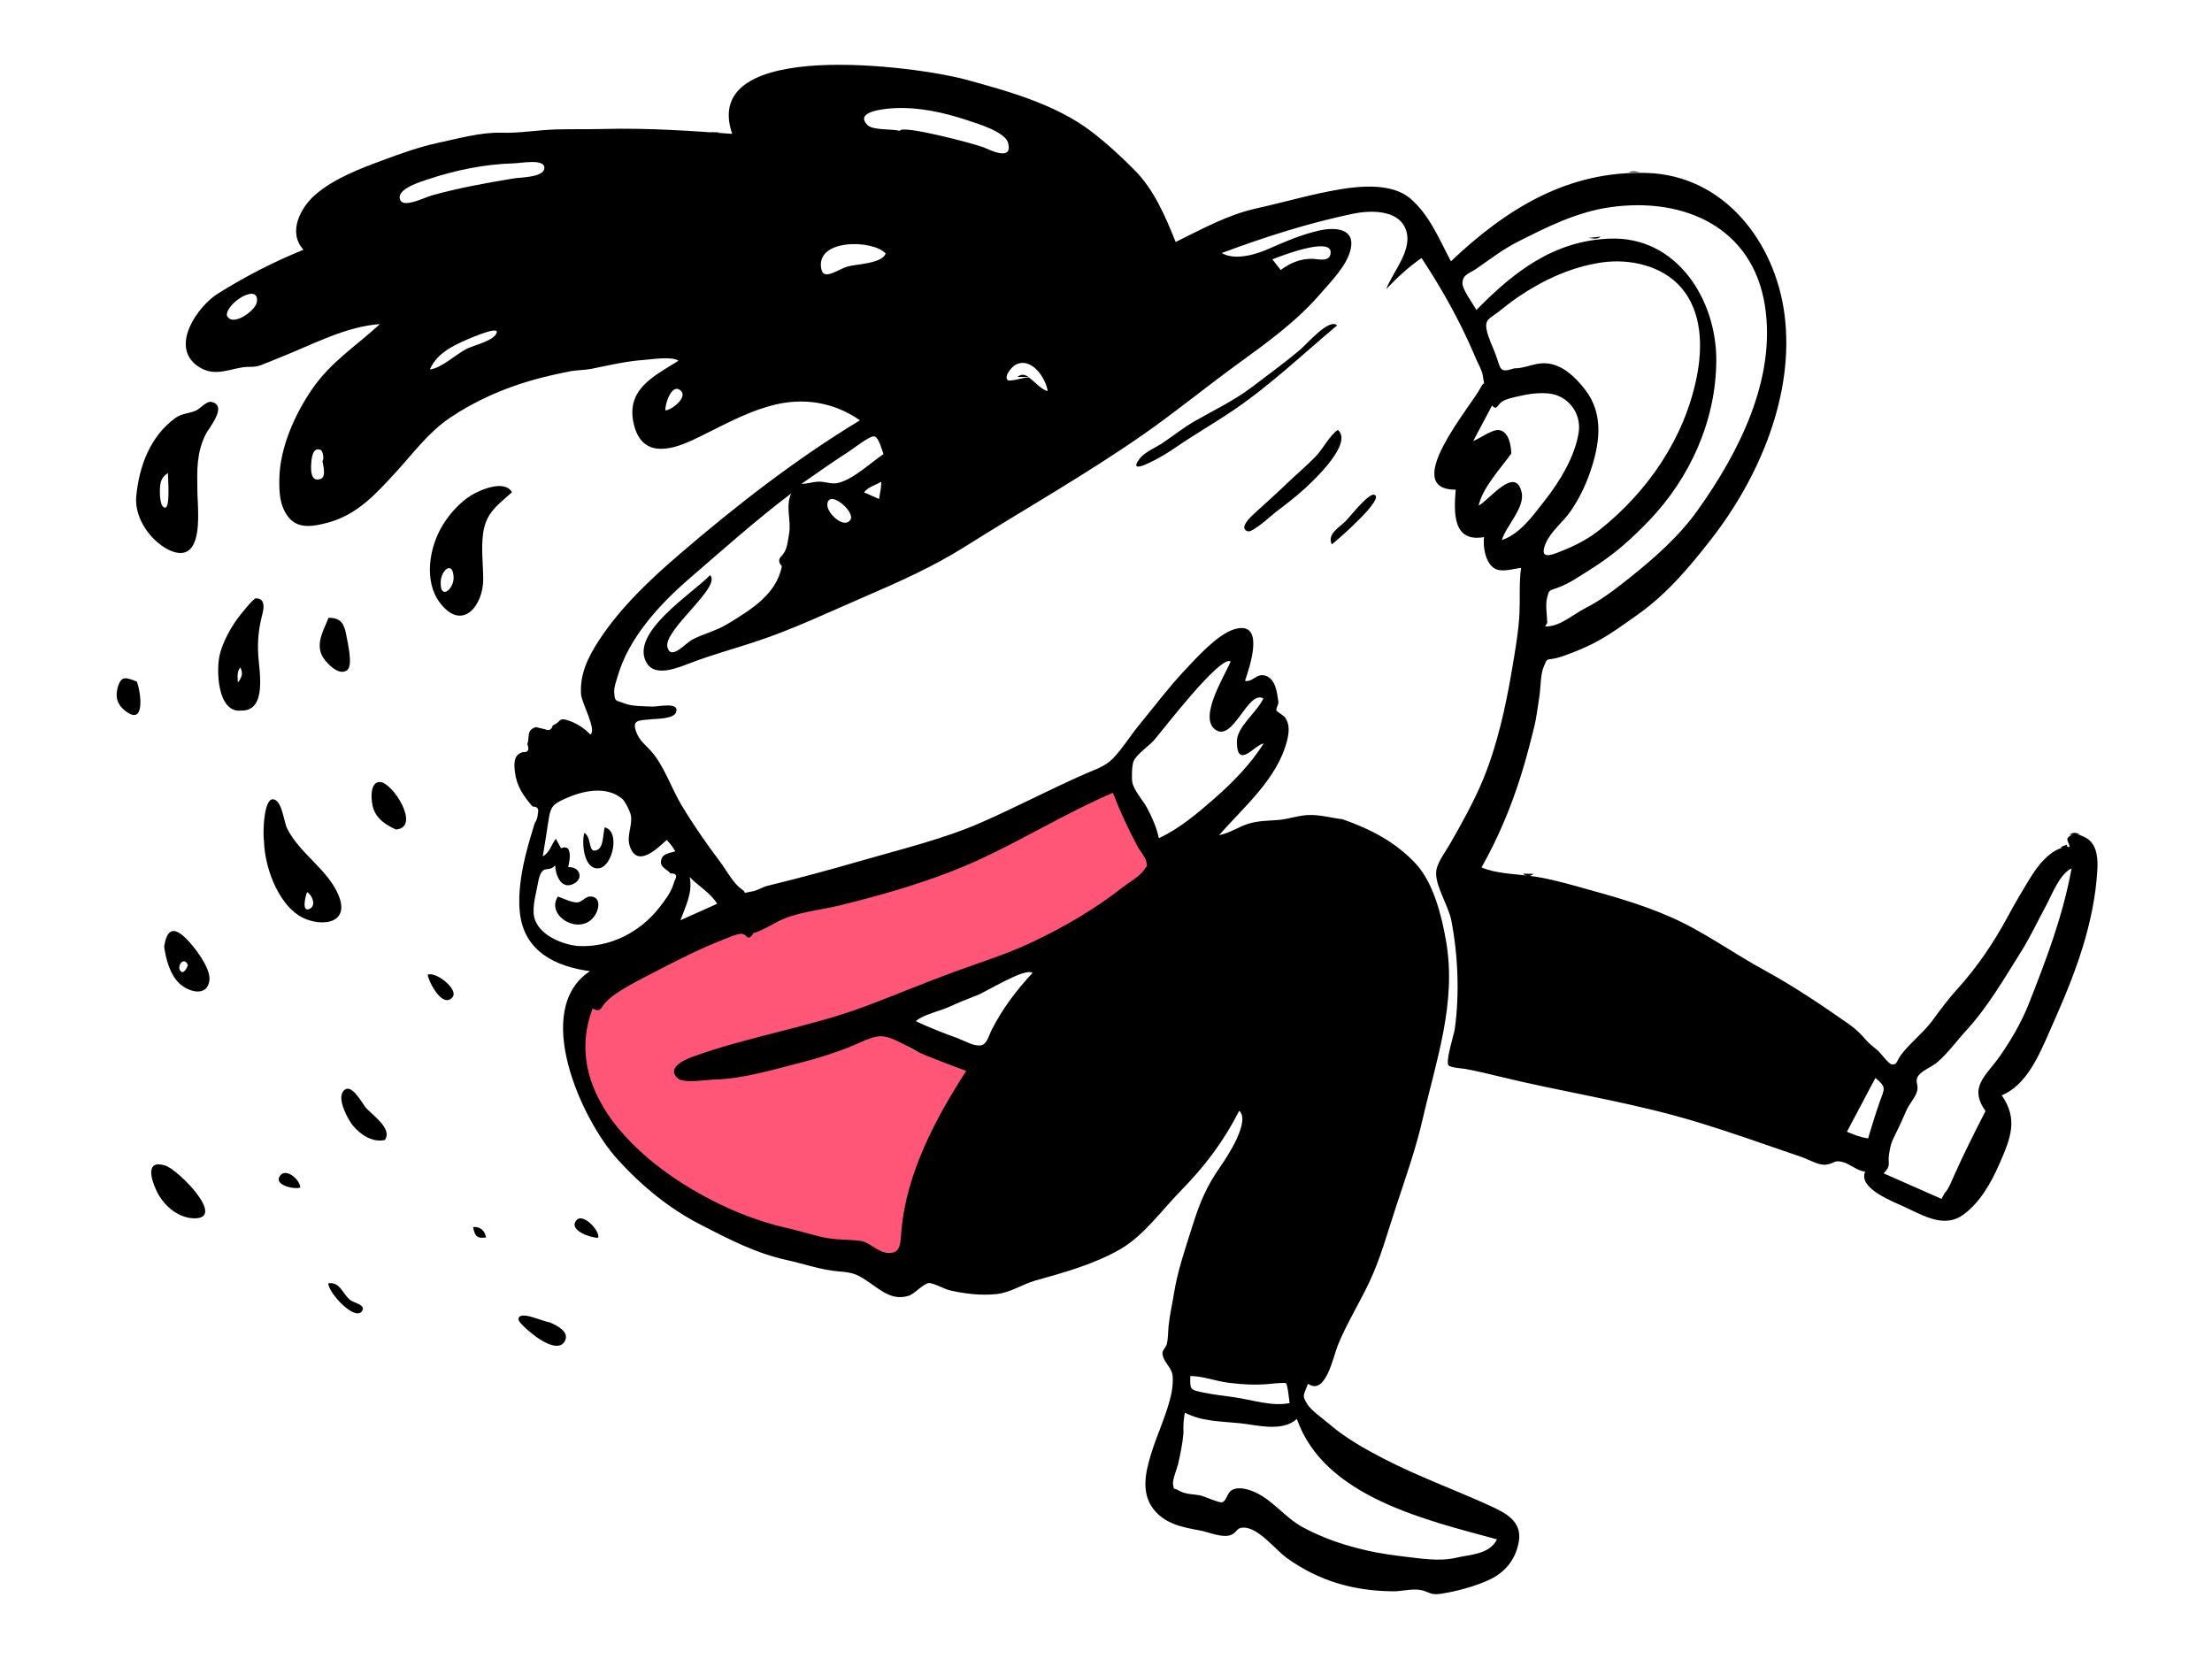
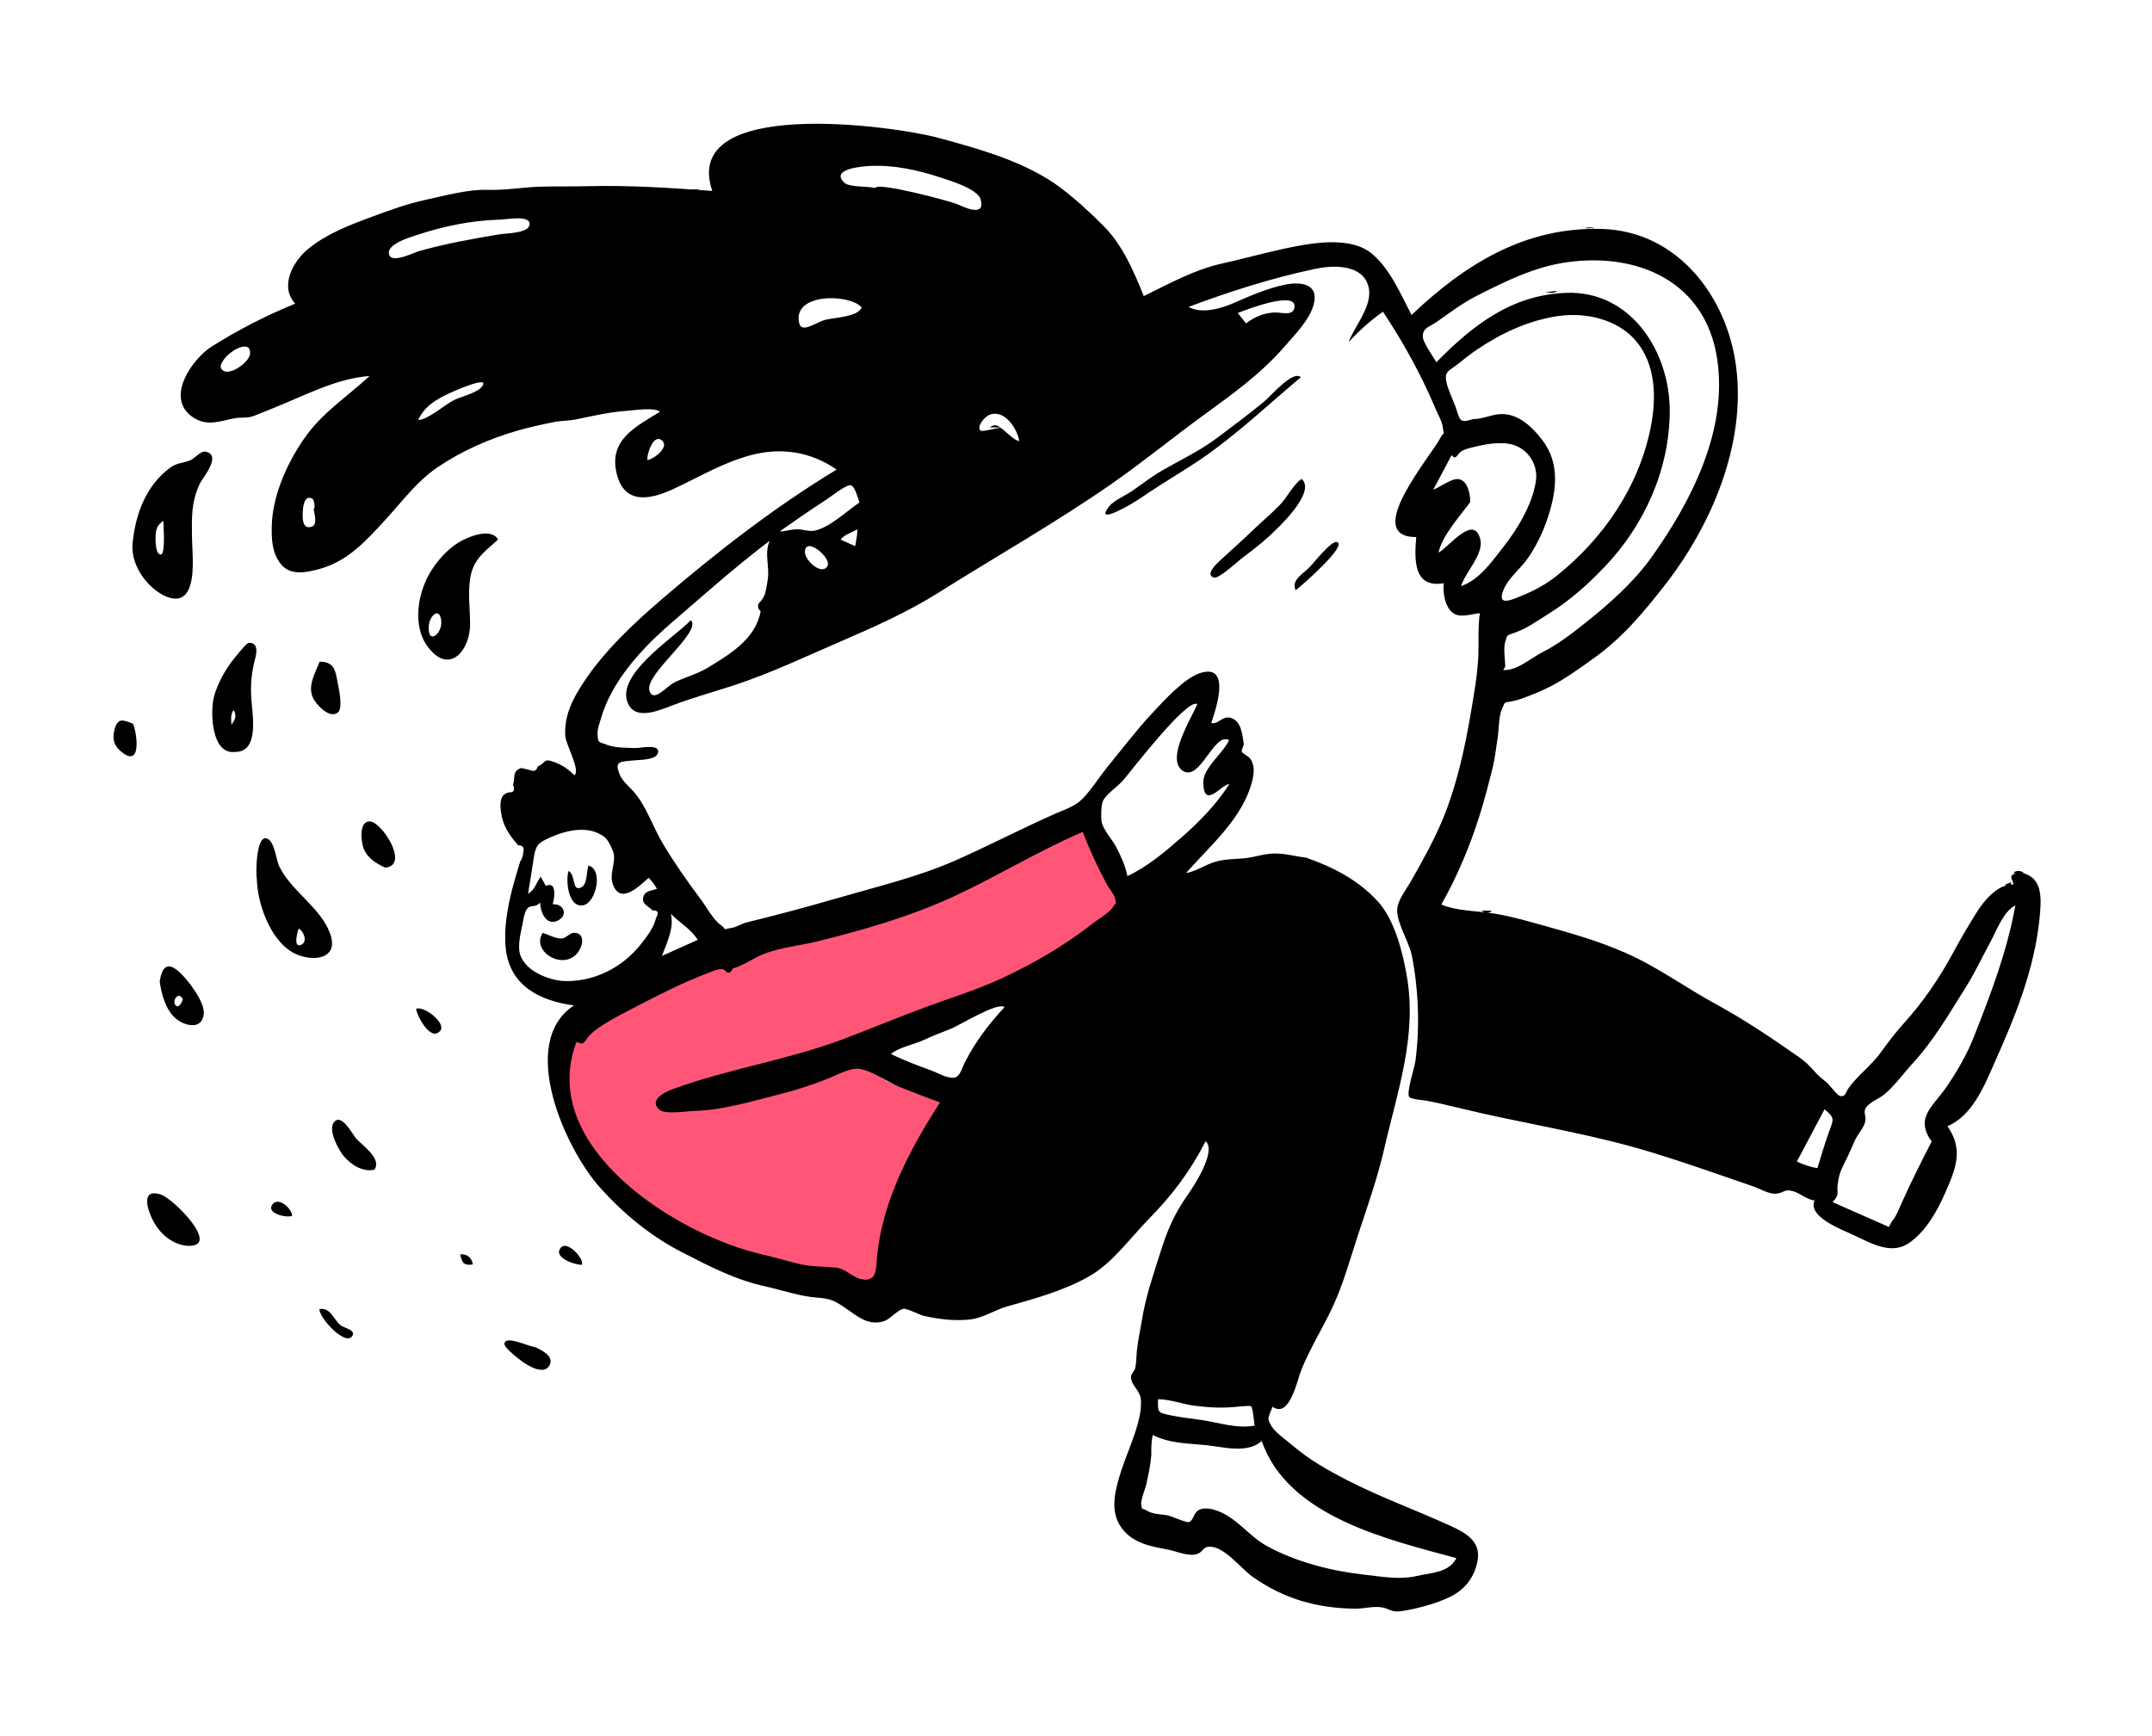
- <svg xmlns="http://www.w3.org/2000/svg" width="1024px" height="768px" viewBox="0 0 1024 768" version="1.1">
+ <svg xmlns="http://www.w3.org/2000/svg" width="124px" height="100px" viewBox="0 0 1024 768" version="1.1">
  <g id="Illustrations/coffee" stroke="none" stroke-width="1" fill="none" fill-rule="evenodd">
    <path d="M285.204,455.106 C289.873,451.924 299.42,440.534 304.422,437.902 C315.545,432.049 365.097,420.543 366.708,419.863 C369.162,418.828 385.103,415.21 394.391,412.925 C416.2,407.557 494.356,372.889 514.956,364 C517.586,370.92 539.296,401.468 535.572,404.599 C523.31,414.906 501.331,427.74 487.127,435.126 C475.639,441.1 463.471,446.044 451.187,450.08 C437.24,454.664 427.668,459.578 413.768,464.266 C400.093,468.879 416.436,483.306 423.459,486.287 C431.336,489.631 443.537,491.328 451.586,494.226 C437.415,516.251 425.514,542.982 423.133,569.365 C422.56,575.714 417.72,581.535 409.847,579.634 C405.785,578.653 368.301,573.661 362.189,572.267 C321.386,562.962 248.137,514.233 267,464.266 C271.321,466.262 281.187,457.844 285.204,455.106 Z" id="Accent" fill="#FF5678" />
-     <g id="Ink" transform="translate(54, 30)" fill="#000000">
+     <g id="Ink" transform="translate(54, 30)" fill="currentColor">
      <path d="M254.031,160 C257.079,159.743 264.961,153.654 260.825,150.574 C256.653,147.467 253.655,157.88 254.031,160 M95.245,183.353 C96.042,183.212 95.694,178.852 94.44,178.295 C90.48,176.537 90.146,183.144 90.049,184.912 C89.929,187.143 89.649,193.428 94.464,191.705 C97.197,190.727 95.501,185.025 95.245,183.353 M329,203.723 C328.893,207.615 336.756,215.099 339.687,210.61 C342.153,206.838 329.202,195.975 329,203.723 M51,115.944 C53.278,121.756 64.545,113.835 64.964,109.573 C65.823,100.843 50.882,110.136 51,115.944 M144.999,141 C150.246,140.569 157.15,133.898 162.21,131.406 C165.634,129.72 174.951,127.71 175.964,123.881 C176.846,120.554 161.038,127.675 159.688,128.308 C153.487,131.213 147.896,134.525 144.999,141 M538.897,95 C543.079,91.766 548.163,89.68 553.524,89.817 C556.201,89.885 561.786,91.56 561.996,86.93 C562.338,79.402 538.694,88.583 534.999,90.06 C536.299,91.708 537.598,93.354 538.897,95 M277.999,388.387 C274.931,383.292 269.413,380.346 265.263,376 C266.784,383.137 263.355,389.485 260.999,396 C266.667,393.462 272.332,390.925 277.999,388.387 M810.805,497 C812.496,491.341 814.189,485.714 816.166,480.142 C818.378,473.902 819.478,473.363 814.183,469 C809.789,477.305 805.394,485.611 800.999,493.918 C804.128,495.248 807.393,496.542 810.805,497 M355.999,87.365 C350.181,80.807 322.913,80.395 326.287,94.869 C327.465,99.923 334.169,94.554 338.368,93.376 C342.536,92.206 354.338,92.051 355.999,87.365 M354.999,180.215 C354.294,178.541 352.886,172.5 350.796,172.024 C348.76,171.56 340.726,177.896 339.216,178.863 C331.683,183.69 324.34,188.883 316.999,194 C319.81,194 322.362,192.999 325.156,192.978 C328.476,192.949 330.857,194.313 334.094,193.535 C341.049,191.865 349.121,184.158 354.999,180.215 M362.536,30.57 C363.189,27.57 397.281,36.575 401.378,38.224 C403.61,39.121 415.128,45.108 412.653,36.085 C411.244,30.946 397.935,27.028 393.67,25.619 C382.827,22.04 371.395,19.495 359.85,20.085 C357.608,20.199 340.629,21.179 347.719,28.003 C350.162,30.354 358.919,29.613 362.536,30.57 M369.999,442.713 C376.351,445.838 382.836,448.228 389.475,450.672 C392.424,451.757 397.019,454.6 400.272,453.886 C402.937,453.3 403.791,449.242 405.191,446.526 C410.309,436.588 416.421,428.571 423.999,420.377 C420.481,417.811 402.618,429.131 398.198,430.802 C393.773,432.475 389.599,434.16 385.268,436.159 C381.191,438.041 373.146,439.724 369.999,442.713 M482.463,358 C491.72,353.811 500.494,346.383 508.086,339.732 C516.803,332.096 524.618,324.093 530.999,314.211 C527.159,314.407 518.681,326.759 518.586,313.311 C518.537,306.451 527.938,299.694 530.856,293.331 C523.598,289.233 516.945,313.719 508.617,307.784 C500.594,302.065 513.253,282.402 515.692,276.198 C510.986,273.067 484.174,308.113 480.293,312.597 C477.866,315.404 472.126,319.141 470.756,322.415 C469.94,324.365 469.823,330.55 470.218,332.343 C471.039,336.092 475.198,340.582 477.05,344.073 C479.394,348.493 481.435,353.086 482.463,358 M865.155,484.352 C857.15,473.053 865.418,468.125 871.928,458.747 C877.134,451.245 881.923,442.976 885.223,434.598 C893.476,413.645 900.923,394.165 904.999,372 C899.39,374.561 895.883,384.306 893.077,389.441 C889.303,396.345 885.984,403.591 881.79,410.28 C873.942,422.796 866.237,436.148 856.254,446.997 C851.731,451.914 847.902,457.445 842.683,461.875 C840.299,463.899 835.738,465.56 833.981,468.091 C832.323,470.48 834.178,472.007 833.548,474.861 C832.902,477.789 829.94,480.911 828.669,483.73 C827,487.433 825.445,491.145 823.582,494.766 C821.55,498.715 820.995,500.78 820.447,504.639 C819.848,508.859 821.684,509.297 817.999,513.185 C824.677,516.13 831.355,519.074 838.032,522.018 C840.285,523.013 842.539,524.006 844.793,525 C845.268,524.109 845.743,523.219 846.218,522.329 C848.053,520.546 849.741,516.151 850.79,513.796 C855.178,503.972 860.133,494.109 865.155,484.352 M220.32,436.919 C201.359,486.838 267.988,528.87 309.003,538.166 C314.684,539.453 320.228,541.138 325.883,542.521 C332.049,544.028 337.524,543.728 343.679,544.359 C348.575,544.86 350.909,548.644 355.523,549.686 C363.233,551.428 362.762,545.633 363.314,539.425 C365.655,513.1 379.09,487.701 393.309,465.735 C386.814,463.411 380.378,460.875 373.966,458.331 C368.479,456.153 360.078,450.031 354.179,449.707 C349.817,449.469 343.169,453.194 338.932,454.829 C331.876,457.552 324.799,459.871 317.445,461.728 C304.585,464.975 290.275,469.401 276.968,469.736 C273.131,469.833 262.607,471.62 259.847,469.249 C254.583,464.728 261.889,460.96 266.296,459.346 C292.561,449.728 320.448,445.639 346.787,435.778 C360.341,430.703 373.755,425.036 387.394,420.036 C399.151,415.727 411.465,411.912 422.827,406.611 C437.832,399.613 452.901,390.895 465.894,380.624 C468.495,378.569 473.944,375.516 475.726,372.538 C477.296,369.916 477.1,372.531 476.774,369.352 C476.54,367.069 473.746,363.974 472.597,361.817 C468.315,353.774 464.445,345.512 461.192,337 C440.466,345.89 420.748,357.99 400.327,367.49 C379.773,377.053 356.588,383.799 334.599,389.179 C325.24,391.469 314.481,392.193 305.898,396.718 C302.251,398.64 298.646,400.864 294.74,401.976 C293.586,404.189 292.451,404.623 291.332,403.277 C290.631,402.49 289.725,402.158 288.613,402.28 C286.224,402.684 283.787,403.813 281.553,404.68 C270.244,409.064 259.415,414.554 248.679,420.156 C243.59,422.809 238.37,425.423 233.5,428.454 C230.89,430.079 228.551,431.717 226.415,433.948 C223.854,436.623 224.464,438.822 220.32,436.919 M646.979,140.53 C651.771,140.608 656.138,138.012 661.135,138.157 C668.992,138.384 675.212,144.476 679.772,150.351 C688.796,161.975 686.495,175.998 681.962,189.007 C679.793,195.224 676.815,201.192 673.095,206.634 C669.801,211.452 663.912,216.009 661.613,221.373 C657.822,230.22 665.471,226.458 670.155,224.569 C676.043,222.191 681.564,219.236 686.562,215.255 C708.839,197.513 725.785,172.852 731.462,144.53 C734.231,130.712 734.018,114.558 724.392,103.28 C715.592,92.967 700.401,89.598 687.415,91.51 C673.378,93.578 660.656,99.524 649.226,107.177 C645.906,109.401 642.866,111.829 639.749,114.316 C635.659,117.579 633.208,117.664 634.232,122.778 C634.992,126.58 637.062,130.52 638.396,134.168 C640.894,141.001 639.983,142.769 646.979,140.53 M662.256,258.331 L661.286,259.988 C667.97,260.306 674.195,254.41 679.89,251.532 C687.288,247.791 693.857,242.688 700.34,237.535 C711.772,228.446 723.354,218.203 731.863,206.271 C750.94,179.524 768.268,145.613 763.062,111.701 C757.452,75.152 725.484,61.083 691.421,65.921 C676.07,68.101 662.365,74.955 648.627,81.913 C641.702,85.42 635.858,89.971 629.514,94.375 C626.222,96.662 623.218,96.959 623.003,100.957 C622.841,103.97 628.05,110.784 629.458,113.514 C646.707,95.918 665.296,81.361 691.345,80.461 C722.335,79.391 740.66,108.775 740.524,136.913 C740.391,164.508 728.489,191.052 709.516,210.884 C700.894,219.897 692.673,227.129 682.085,233.707 C676.807,236.986 672.914,239.93 667.013,242.107 C662.839,243.648 663.274,242.836 662.209,246.7 C661.304,249.979 662.228,254.926 662.256,258.331 M493.865,633.241 C493.462,638.214 492.451,643.11 491.326,647.96 C490.922,649.702 488.647,655.201 489.046,657.159 C489.705,660.396 488.828,658.315 491.664,660.003 C494.622,661.766 498.066,661.66 501.305,662.195 C503.304,662.526 510.629,665.973 511.861,665.429 C514.015,664.477 513.947,661.121 516.31,659.791 C519.53,657.977 524.275,659.531 527.312,660.95 C535.433,664.737 541.012,672.578 548.869,676.871 C562.823,684.491 579.381,688.71 594.948,690.451 C603.382,691.394 612.012,693.049 620.341,691.073 C626.903,689.516 635.432,689.659 638.999,682.618 C607.298,673.9 558.912,663.231 546.378,626.851 C539.564,633.029 528.177,629.702 519.943,628.849 C510.884,627.911 502.789,628.129 494.504,624 C493.898,627.246 493.713,629.94 493.865,633.241 M213.184,407.923 C228.107,408.824 242.255,401.762 251.438,389.847 C253.699,386.912 256.017,383.917 257.374,380.44 C257.669,379.559 257.962,378.677 258.256,377.796 C259.681,375.363 259.057,374.215 256.386,374.352 C254.881,372.288 251.065,371.594 252.151,367.853 C252.968,365.031 255.985,364.985 258.607,364.097 C257.301,361.903 256.52,360.802 254.651,358.851 C249.794,363.22 240.979,371.796 237.566,361.758 C235.926,356.939 238.812,352.333 238.097,347.685 C237.803,345.762 235.366,340.851 233.953,339.702 C226.43,333.577 215.595,336.112 207.613,339.717 C202.112,342.202 200.928,343.368 200.031,349.064 C199.12,354.856 198.274,360.646 197.263,366.421 C200.564,364.701 201.165,360.985 203.318,358.309 C204.124,359.777 204.931,361.247 205.74,362.715 C206.876,362.078 207.937,362.111 208.921,362.817 C210.514,365.266 209.512,368.898 209.022,371.465 C214.334,370.97 216.579,376.896 211.224,379.296 C205.677,381.782 203.175,375.004 202.987,370.614 C200.917,373.086 198.791,371.763 197.348,373.033 C195.907,374.303 195.339,376.95 194.826,379.849 C193.983,384.612 191.826,391.484 193.822,396.262 C196.785,403.359 206.232,407.052 213.184,407.923 M645.61,179.975 C640.673,186.842 632.254,195.831 630.493,204.127 C635.932,200.936 647.431,185.579 650.393,197.812 C652.094,204.834 643.372,213.201 641.229,220 C649.806,217.178 655.915,208.34 661.267,201.519 C668.091,192.822 675.058,181.358 676.8,170.299 C678.209,161.35 672.001,153.009 662.777,152.132 C658.065,151.684 653.145,152.432 648.593,153.525 C646.517,154.022 643.421,154.64 641.568,155.752 C639.242,157.149 638.924,160.419 636.732,157.699 C633.821,163.186 630.91,168.673 627.999,174.158 C630.896,173.107 636.808,168.645 639.974,169.106 C644.598,169.781 645.548,176.497 645.61,179.975 M183.28,45.644 C170.335,46.026 156.804,48.783 144.549,52.88 C141.506,53.899 128.667,57.521 131.371,62.772 C133.158,66.243 142.793,61.338 145.706,60.52 C158.19,57.015 171.044,54.703 183.831,52.593 C186.927,52.082 197.43,52.133 197.972,48.074 C198.636,43.122 186.936,45.639 183.28,45.644 M535.593,610.466 C528.576,611.323 521.839,611.003 514.816,610.143 C508.905,609.42 502.886,607 497.005,607 C497.005,613.295 496.578,613.335 503.22,614.682 C507.856,615.623 512.558,616.151 517.243,616.807 C525.492,617.96 534.649,621.198 542.999,619.534 C542.797,618.441 542.157,611.064 541.292,610.334 C540.805,609.925 536.301,610.473 535.593,610.466 M422.19,144.677 C424.152,145.927 428.662,150.912 430.999,151 C430.165,145.229 423.726,135.181 416.332,138.747 C414.52,139.622 410.714,143.976 412.436,145.897 C413.355,146.924 419.786,144.684 422.19,144.677 M353.781,196.017 C353.852,195.011 353.925,194.005 353.999,193 C351.286,194.595 347.927,195.35 345.999,197.92 C348.314,198.946 350.627,199.973 352.943,201 C353.222,199.339 353.502,197.678 353.781,196.017 M567.457,349.235 C580.276,353.724 592.028,359.72 601.463,369.897 C609.62,378.698 613.453,394.204 615.444,405.74 C620.37,434.286 610.864,460.745 604.596,488.053 C601.416,501.906 596.669,515.237 592.224,528.732 C588.343,540.516 585.015,552.856 579.658,564.062 C575.116,573.563 569.313,582.93 565.317,592.786 C563.167,598.09 559.682,616.292 551.52,610.576 C549.293,616.399 548.752,615.903 551.132,619.948 C552.856,622.876 558.701,626.942 561.46,629.326 C568.81,635.682 578.12,640.92 586.743,645.37 C602.537,653.522 619.467,659.62 635.732,667.051 C642.923,670.339 650.721,674.222 649.107,683.629 C647.755,691.515 643.193,697.495 636.075,701.003 C629.394,704.298 619.837,706.842 612.486,707.875 C608.125,708.489 607.125,706.674 603.569,706.046 C599.612,705.349 594.994,706.698 590.911,706.663 C572.585,706.503 556.54,701.892 541.73,691.265 C536.438,687.467 528.648,677.165 521.722,677.166 C518.182,677.166 518.929,679.317 515.815,680.579 C511.972,682.135 505.35,679.197 501.572,678.507 C493.523,677.038 485.338,675.546 479.978,668.613 C474.183,661.121 476.243,651.84 478.733,643.52 C481.54,634.141 486.263,624.626 488.27,615.105 C488.759,612.789 489.209,608.472 488.713,606.116 C487.941,602.46 484.25,600.279 484.139,596.32 C484.105,595.116 485.828,593.528 486.13,592.285 C486.795,589.555 486.692,586.723 486.966,583.945 C487.455,578.989 488.585,574.241 489.365,569.343 C491.137,558.198 494.632,548.256 498.015,537.518 C501.297,527.096 504.421,519.34 510.767,510.316 C514.052,505.643 525.042,488.992 519.675,484.2 C512.33,498.628 503.741,509.88 492.5,521.366 C483.902,530.152 475.496,541.962 464.735,548.219 C452.904,555.099 438.446,559.146 425.381,562.784 C419.167,564.513 414.011,568.349 407.312,569.059 C400.052,569.827 392.662,568.921 385.552,567.302 C383.551,566.847 377.778,563.771 375.967,563.967 C373.299,564.257 369.461,569.013 366.533,569.886 C359.406,572.012 354.539,567.951 349.133,564.198 C343.266,560.124 341.491,559.112 334.721,558.621 C326.429,558.022 318.365,555.099 310.209,553.309 C295.869,550.163 283.68,543.787 270.646,537.112 C255.705,529.463 242.925,518.914 231.663,506.452 C215.108,488.131 192.052,437.364 219.096,419.589 C203.175,417.427 188.594,410.475 186.653,392.455 C185.639,383.026 187.548,372.581 189.919,363.492 C191.001,359.342 192.291,355.218 193.527,351.111 C194.458,349.724 194.951,348.207 195.002,346.557 C195.573,344.42 194.75,343.355 192.531,343.365 C188.338,338.462 185.185,334.134 184.338,327.172 C184.071,324.966 183.832,321.584 185.402,319.708 C186.128,318.954 187.005,318.45 188.028,318.197 C190.486,318.338 191.18,317.127 190.112,314.566 C191.305,310.938 189.535,308.111 194.032,306.597 C195.473,306.903 196.908,307.239 198.337,307.602 C200.161,308.433 201.347,307.831 201.899,305.8 C206.135,304.142 204.181,301.691 209.937,303.824 C213.42,305.115 216.734,307.338 219.271,310.046 C222.453,308.003 215.216,295.378 214.975,291.35 C214.402,281.855 218.328,274.005 223.435,266.206 C233.362,251.05 247.218,238.018 260.882,226.292 C287.054,203.836 314.549,182.458 344.101,164.567 C331.91,156.1 317.667,153.805 303.161,157.74 C289.788,161.368 278.948,167.957 266.638,173.72 C255.234,179.057 243.129,181.25 239.493,166.685 C235.419,150.37 248.417,144.313 260.076,136.997 C257.165,134.826 247.581,136.378 243.956,136.635 C235.882,137.206 228.16,139.029 220.314,140.641 C216.551,141.413 213.094,141.239 209.366,141.996 C203.824,143.121 198.037,144.381 192.43,145.984 C179.09,149.799 165.849,155.589 154.322,163.391 C144.359,170.131 137.447,179.648 129.42,188.413 C120.266,198.407 111.494,208.241 97.923,211.899 C91.568,213.613 84.113,215.168 79.608,209.492 C75.416,204.214 75.182,197.853 75.32,191.4 C75.623,177.145 82.509,161.742 90.519,150.094 C99.214,137.45 110.86,130.209 121.863,120.032 C105.959,121.169 90.589,129.552 75.963,135.347 C72.885,136.567 69.778,137.938 66.683,139.066 C63.383,140.27 61.197,139.533 58.035,140.084 C50.82,141.343 44.622,144.384 37.603,139.536 C24.325,130.365 37.628,111.708 46.771,105.983 C59.505,98.01 72.46,91.297 86.489,85.61 C78.894,77.372 85.38,65.616 92.381,59.771 C101.238,52.376 112.517,48.139 123.19,44.18 C131.63,41.049 139.92,38.043 148.688,36.159 C157.906,34.179 168.684,31.153 178.037,31.444 C186.809,31.716 194.587,30.17 203.471,29.923 C210.863,29.718 218.272,29.895 225.663,29.704 C245.549,29.19 265.508,30.531 284.943,31.962 C269.545,-13.067 370.972,0.839 392.611,6.72 C412.276,12.066 434.808,18.267 451.326,30.951 C458.324,36.323 464.97,42.431 471.179,48.698 C480.339,57.946 485.41,70.056 490.255,82.009 C502.545,75.989 514.295,69.428 527.742,66.443 C540.537,63.604 553.644,59.755 566.514,57.61 C576.299,55.978 590.502,54.872 598.737,61.781 C607.681,69.285 612.341,80.964 617.68,90.965 C643.32,66.636 671.919,48.887 708.476,50.067 C744.248,51.223 767.771,82.114 772.108,115.588 C776.885,152.474 760.454,191.016 738.182,219.58 C728.195,232.39 717.861,244.762 704.419,254.319 C697.753,259.056 690.721,264.246 683.412,267.945 C679.767,269.789 675.782,271.455 671.956,272.874 C670.229,273.515 668.451,274.157 666.655,274.592 C661.527,275.836 662.523,274.175 660.616,278.664 C659.069,282.309 659.259,288.58 658.596,292.58 C657.839,297.152 657.389,301.787 656.284,306.297 C654.368,314.114 652.374,321.739 649.975,329.373 C645.433,343.82 639.322,358.381 631.835,371.559 C638.184,374.317 647.075,374.595 653.86,375.431 C661.203,376.334 668.557,378.234 676.185,380.367 C691.469,384.64 705.127,388.248 719.661,394.646 C734.75,401.288 748.198,411.206 762.727,419.1 C776.087,426.359 789.592,435.451 802,444.165 C804.952,446.238 806.78,448.04 809.13,450.666 C811.534,453.348 812.299,453.873 815.172,456.197 C816.468,457.244 820.235,462.529 821.714,462.723 C824.363,463.074 823.956,461.097 826.035,458.337 C830.377,452.575 836.433,448.111 840.744,442.203 C844.34,437.276 848.091,432.288 851.934,428.051 C861.236,417.799 868.943,406.435 875.556,394.145 C878.998,387.746 882.622,381.657 886.36,375.618 C890.081,369.606 896.696,361.671 904.107,362.026 C903.511,358.965 901.618,358.455 904.885,356.583 C906.989,355.377 911.085,357.321 912.707,358.545 C916.999,361.789 917.189,368.081 916.919,372.808 C916.221,384.989 913.673,397.013 910.12,408.531 C905.85,422.377 900.498,434.592 894.657,447.807 C890.007,458.334 884.233,472.255 872.662,477.059 C880.433,488.155 876.701,497.196 871.507,508.976 C867.711,517.588 862.697,526.486 855.06,532.185 C846.452,538.609 837.115,533.159 828.111,528.913 C822.674,526.348 806.045,520.295 809.427,512.402 C805.273,511.848 802.66,508.83 798.879,507.902 C794.876,506.919 795.564,508.544 791.329,509.154 C788.081,509.621 783.224,506.713 780.167,505.672 C775.059,503.935 769.967,502.153 764.867,500.397 C750.512,495.452 736.399,490.584 721.902,486.623 C694.929,479.253 667.623,475.072 640.745,468.491 C635.357,467.172 630,465.899 624.39,464.842 C623.232,464.624 617.221,464.289 616.491,463.049 C615.212,460.876 619.144,448.716 619.481,446.238 C621.697,429.97 620.973,412.162 617.852,396.079 C616.556,389.393 610.767,380.736 610.817,374.21 C610.852,369.832 614.731,365.052 617.009,361.086 C622.643,351.281 628.546,340.687 632.72,330.483 C639.109,314.873 643.023,297.253 645.846,280.535 C647.315,271.819 649.026,262.371 649.426,253.554 C649.732,246.833 649.18,239.784 650.156,232.901 C646.436,233.254 641.173,235.181 637.823,233.118 C633.592,230.515 632.456,223.082 632.996,218.643 C618.51,221.172 618.991,207.434 619.888,196.691 C593.707,196.691 627.236,157.787 631.425,149.433 C633.35,145.592 633.293,149.906 632.443,143.966 C632.07,141.355 630.285,138.461 629.275,136.06 C627.075,130.819 624.696,125.658 622.155,120.573 C616.787,109.833 610.706,99.456 604.069,89.45 C598.095,93.613 592.71,98.541 587.721,103.828 C590.921,95.458 600.7,85.089 596.517,75.585 C592.641,66.775 579.694,67.386 572.048,68.997 C551.271,73.377 531.345,79.757 511.552,87.144 C517.683,90.66 527.07,87.944 533.162,85.256 C540.705,81.926 548.817,78.433 556.947,76.669 C564.037,75.131 573.349,75.656 571.3,85.206 C569.639,92.944 562.071,100.396 557.077,106.182 C546.074,118.929 532.277,128.797 518.725,138.657 C504.157,149.256 490.12,160.772 475.368,171.064 C448.701,189.67 420.028,205.84 392.476,223.207 C378.159,232.231 361.936,239.493 346.409,246.181 C329.329,253.538 312.953,261.415 295.233,267.226 C285.392,270.454 275.638,273.11 265.968,276.783 C259.907,279.084 249.352,283.695 245.347,276.862 C237.214,262.984 266.647,244.733 274.713,236.248 C280.277,241.652 252.838,261.789 254.986,269.657 C256.673,275.84 263.2,267.856 266.352,266.171 C271.445,263.447 277.477,262.078 282.596,258.97 C293.095,252.596 305.543,245.245 307.94,232.068 C306.272,230.308 306.293,228.683 308.003,227.193 C308.764,226.288 309.368,225.294 309.813,224.21 C310.56,222.139 310.86,219.546 311.26,217.35 C312.442,210.861 309.475,204.785 312.248,198.434 C296.067,210.694 280.514,224.543 265.154,237.815 C251.377,249.72 237.001,265.309 231.938,283.073 C231.29,285.349 230.212,287.931 230.33,290.333 C230.56,295.049 231.031,294.032 234.83,295.548 C238.63,297.065 244.163,296.934 248.249,297.095 C250.578,297.185 260.98,294.719 258.912,299.83 C257.72,302.777 250.509,302.666 247.927,302.938 C241.447,303.622 237.933,302.92 241.003,309.944 C242.379,313.092 245.167,315.225 247.354,317.661 C253.441,324.44 256.747,334.837 261.535,342.801 C266.99,351.874 272.987,360.502 279.358,368.952 C281.987,372.438 285.501,378.991 289.146,381.479 C292.549,383.802 288.545,383.61 294.198,382.666 C296.662,382.256 298.895,380.653 301.252,380.079 C315.345,376.646 329.831,372.776 344.405,368.538 C363.047,363.118 382.61,358.495 400.396,350.689 C416.329,343.694 432.144,335.367 448.244,328.283 C452.946,326.216 457.642,324.845 461.296,321.04 C465.707,316.448 469.359,310.436 473.427,305.5 C480.346,297.103 486.723,288.563 494.17,280.606 C499.714,274.685 509.538,263.679 517.359,261.315 C532.22,256.826 524.265,279.461 522.344,285.182 C525.838,285.975 527.674,281.494 531.774,282.783 C536.683,284.327 537.191,290.855 537.805,294.946 C537.968,296.036 536.493,298.073 536.941,299.045 C537.094,299.376 540.297,301.27 540.915,302.148 C543.158,305.337 542.717,309.215 541.867,312.654 C537.469,330.469 521.838,343.477 510.341,356.618 C515.484,355.645 519.297,352.714 524.152,351.261 C528.709,349.898 533.29,349.969 537.883,349.578 C542.692,349.169 547.311,347.369 552.231,347.278 C557.394,347.182 562.337,348.652 567.457,349.235" id="ink-layer" />
      <path d="M23.737,189 C20.902,190.853 20.102,192.671 20.005,196.946 C19.965,198.699 20.086,205.24 22.537,204.993 C24.836,204.762 23.737,191.249 23.737,189 M9.092,199.653 C10.413,185.952 15.425,172.021 27.217,163.484 C30.133,161.373 33.432,161.448 36.628,160.116 C38.549,159.316 41.584,155.596 43.765,156.036 C51.792,157.66 42.518,168.326 41.16,171.132 C36.951,179.825 37.235,187.463 37.361,196.841 C37.457,203.968 38.938,215.983 35.345,222.434 C31.514,229.303 23.207,224.842 18.57,220.777 C12.718,215.644 8.298,207.471 9.092,199.653" id="ink-layer" />
      <path d="M150.01,240.142 C150.01,247.787 156.215,242.611 155.994,237.173 C155.669,229.167 149.72,234.097 150.01,240.142 M182.999,197.876 C176.208,203.984 170.969,207.411 169.66,216.803 C168.669,223.917 169.654,230.963 169.696,238.129 C169.767,250.141 160.067,262.769 149.629,249 C142.015,238.957 144.746,223.165 150.955,213.071 C154.213,207.776 158.864,202.537 164.237,199.237 C168.278,196.753 179.646,191.866 182.999,197.876" id="ink-layer" />
      <path d="M88.151,383 C87.364,384.863 85.515,392.469 89.287,390.749 C92.616,389.229 90.459,384.187 88.151,383 M68.224,359.517 C67.642,356.657 67.879,338.727 72.818,340.072 C76.697,341.126 77.338,350.304 78.918,353.498 C84.803,365.393 98.31,372.8 102.968,385.077 C108.167,398.787 92.448,399.213 84.107,393.661 C74.231,387.087 68.517,370.99 68.224,359.517" id="ink-layer" />
      <path d="M56.117,286 C58.26,283.106 58.477,281.56 57.255,279 C55.693,280.699 55.97,283.127 56.117,286 M57.668,298.945 C46.494,300.196 45.935,279.605 47.848,272.535 C49.372,266.904 52.648,260.854 56.021,256.266 C56.702,255.34 63.162,247.021 64.428,247.001 C69.288,246.924 67.953,252.415 67.428,254.459 C65.777,260.899 65.123,266.281 65.567,273.421 C66.044,281.061 69.662,299.199 57.668,298.945" id="ink-layer" />
      <path d="M565,120.618 C549.023,134.017 533.855,148.523 516.482,160.243 C507.981,165.979 499.094,171.053 490.611,176.882 C486.291,179.851 481.883,182.509 477.09,184.691 C472.856,186.619 470.088,186.87 473.601,182.294 C475.949,179.237 481.212,177.107 484.411,174.934 C489.333,171.587 493.982,167.875 499.16,164.906 C508.288,159.669 517.361,155.441 525.775,149.019 C533.244,143.32 540.949,137.756 548.077,131.699 C551.134,129.102 561.269,117.178 565,120.618" id="ink-layer" />
      <path d="M565.323,169 C572.508,175.146 554.531,191.984 550.431,195.8 C546.108,199.825 541.347,203.415 536.645,206.98 C534.99,208.236 525.96,216.639 523.668,215.961 C519.146,214.622 525.083,209.17 526.627,207.749 C531.62,203.145 536.72,198.677 541.602,193.949 C546.005,189.689 550.773,185.744 555.031,181.346 C558.48,177.783 561.378,171.746 565.323,169" id="ink-layer" />
      <path d="M32.999,416.756 C31.123,412.409 27.764,417.235 29.467,419.406 C31.078,421.461 32.759,417.591 32.999,416.756 M21.999,408.172 C23.005,401.78 25.329,398.228 31.326,403.684 C35.446,407.433 43.734,418.094 42.947,423.906 C41.915,431.529 33.519,429.366 29.166,425.38 C24.705,421.294 22.735,413.84 21.999,408.172" id="ink-layer" />
      <path d="M35.14,533.975 C27.794,533.416 21.527,527.776 18.408,521.167 C15.783,515.609 13.299,506.65 22.52,509.571 C28.53,511.476 51.697,534.871 35.14,533.975" id="ink-layer" />
      <path d="M124.164,497.74 C118.487,499.033 112.872,495.294 109.381,491.078 C107.209,488.452 102.154,479.247 104.701,475.458 C108.251,470.173 113.611,480.796 115.46,482.899 C118.36,486.192 127.844,492.49 124.164,497.74" id="ink-layer" />
      <path d="M129.277,354 C124.827,351.935 120.696,349.449 118.906,344.517 C117.768,341.376 116.812,331.957 121.866,332 C127.712,332.052 141.098,353.057 129.277,354" id="ink-layer" />
      <path d="M98.079,256.003 C104.037,255.895 105.448,259.181 106.276,263.902 C106.839,267.106 109.568,277.983 106.734,280.211 C102.684,283.395 96.241,276.1 94.939,273.236 C92.255,267.34 95.966,261.541 98.079,256.003" id="ink-layer" />
      <path d="M200.458,582.138 C203.359,583.458 209.959,586.385 207.437,590.927 C204.8,595.677 197.229,591.061 194.401,588.985 C193.217,588.116 185.695,582.428 186.01,580.521 C186.673,576.467 197.042,581.757 200.458,582.138" id="ink-layer" />
      <path d="M9.326,285.508 C11.309,290.472 13.54,307.526 3.101,298.317 C-0.085,295.506 -0.565,291.996 0.532,288.137 C2.119,282.545 4.429,283.654 9.326,285.508" id="ink-layer" />
      <path d="M562.538,222 C560.226,217.277 565.933,214.231 568.983,211.187 C570.974,209.199 579.347,198.416 582.092,199.025 C587.739,200.278 565.314,219.894 562.538,222" id="ink-layer" />
      <path d="M98.004,564.086 C103.451,563.212 104.722,569.262 108.231,571.899 C109.736,573.031 114.902,574.025 113.863,576.427 C111.133,582.733 97.737,568.326 98.004,564.086" id="ink-layer" />
      <path d="M144,421.192 C147.744,419.625 158.55,428.043 155.447,431.68 C150.809,437.121 144.264,424.169 144,421.192" id="ink-layer" />
      <path d="M222.917,542.986 C220.188,543.257 208.671,539.637 212.938,534.79 C215.934,531.385 223.896,539.904 222.917,542.986" id="ink-layer" />
      <path d="M85,519.728 C82.291,520.811 72.519,518.583 75.591,514.339 C78.518,510.299 85.004,516.374 85,519.728" id="ink-layer" />
      <path d="M165,538.037 C168.168,537.708 170.456,539.618 171,542.852 C167.038,543.417 165.816,542.475 165,538.037" id="ink-layer" />
      <path d="M577,68.49 C578.338,68.496 579.674,68.504 581,68.51 C579.66,68.502 578.331,68.496 577,68.49" id="ink-layer" />
      <path d="M556,346.996 C553.999,346.998 551.999,347.002 550,347.004 C552.001,347 554.001,346.998 556,346.996" id="ink-layer" />
      <path d="M283.139,21 C283.047,23.002 282.955,25.005 282.861,27 C282.951,24.996 283.045,22.997 283.139,21" id="ink-layer" />
      <path d="M902.806,361 C903.444,363.225 902.51,363.594 900,362.106 C900.934,361.737 901.87,361.369 902.806,361" id="ink-layer" />
      <path d="M846,535.49 C847.004,535.496 848.007,535.504 849,535.51 C847.993,535.504 846.997,535.496 846,535.49" id="ink-layer" />
      <path d="M656,374.525 C654.323,375.803 652.655,375.983 651,374.457 C652.667,374.481 654.333,374.503 656,374.525" id="ink-layer" />
      <path d="M618.564,204 C618.523,205.669 618.48,207.337 618.436,209 C618.477,207.329 618.521,205.664 618.564,204" id="ink-layer" />
      <path d="M705,49.7 C703.333,49.699 701.665,49.697 700,49.695 C701.668,49.071 703.335,49.276 705,49.7" id="ink-layer" />
      <path d="M216,29.353 C214.334,29.451 212.666,29.549 211,29.647 C212.666,29.549 214.334,29.451 216,29.353" id="ink-layer" />
      <path d="M257,29.67 C255.667,29.557 254.332,29.443 253,29.33 C254.332,29.443 255.665,29.557 257,29.67" id="ink-layer" />
      <path d="M279,31.255 C277.667,31.752 276.334,32.046 275,31.262 C276.334,31.26 277.667,31.257 279,31.255" id="ink-layer" />
      <path d="M160,33.993 C158.332,34.332 156.666,34.671 155,35.007 C156.668,34.671 158.334,34.332 160,33.993" id="ink-layer" />
      <path d="M619.568,441 C619.522,442.002 619.476,443.003 619.432,444 C619.479,442.997 619.523,441.998 619.568,441" id="ink-layer" />
      <path d="M68.472,360 C68.492,360.668 68.51,361.336 68.528,362 C68.507,361.33 68.49,360.665 68.472,360" id="ink-layer" />
      <path d="M909,356.412 L904,356.438 C905.663,355.196 907.33,355.354 909,356.412" id="ink-layer" />
      <path d="M567,349.33 C565.665,349.11 564.332,348.89 563,348.67 C564.332,348.89 565.667,349.11 567,349.33" id="ink-layer" />
      <path d="M201,581.987 C199.333,581.663 197.667,581.337 196,581.013 L201,581.987 Z" id="ink-layer" />
      <path d="M537.546,295 C537.515,293.999 537.484,292.998 537.454,292 C537.484,293.001 537.515,294.001 537.546,295" id="ink-layer" />
      <path d="M221,29.684 C220,29.561 218.999,29.439 218,29.316 C218.999,29.439 220,29.561 221,29.684" id="ink-layer" />
      <path d="M385,4.955 C384,4.652 382.999,4.348 382,4.045 C383,4.348 384,4.652 385,4.955" id="ink-layer" />
      <path d="M504,679.439 C504.669,679.48 505.339,679.521 506,679.561 C505.328,679.52 504.663,679.479 504,679.439" id="ink-layer" />
      <path d="M45,142.46 C46.004,142.486 47.008,142.513 48,142.54 C46.991,142.513 45.996,142.486 45,142.46" id="ink-layer" />
      <path d="M716,50.676 C714.333,50.559 712.667,50.442 711,50.324 C712.668,50.442 714.333,50.559 716,50.676" id="ink-layer" />
      <path d="M189,45.994 C186.661,45.998 184.325,46.002 182,46.006 C184.344,46.002 186.672,45.998 189,45.994" id="ink-layer" />
      <path d="M661.452,252 C661.482,253.669 661.515,255.338 661.548,257 C661.518,255.33 661.488,253.664 661.452,252" id="ink-layer" />
      <path d="M539,610.032 C537.662,610.012 536.327,609.99 535,609.968 C536.341,609.986 537.67,610.01 539,610.032" id="ink-layer" />
      <path d="M681,80.194 C683,79.972 684.999,79.75 687,79.528 C685.08,81.226 683.007,80.096 681,80.194" id="ink-layer" />
      <path d="M528,610.556 C526.997,610.518 525.995,610.481 525,610.444 C526.007,610.482 527.003,610.519 528,610.556" id="ink-layer" />
      <path d="M493.424,628 C493.474,629.67 493.525,631.338 493.576,633 C493.527,631.327 493.475,629.664 493.424,628" id="ink-layer" />
      <path d="M646,141.598 C647.334,141.474 648.667,141.35 650,141.227 C648.783,142.165 647.354,141.616 646,141.598" id="ink-layer" />
      <path d="M209,407.633 C210.333,407.879 211.668,408.123 213,408.367 C211.667,408.123 210.333,407.879 209,407.633" id="ink-layer" />
      <path d="M417,144.504 C418.664,143.086 420.331,143.24 422,144.488 C420.333,144.492 418.667,144.498 417,144.504" id="ink-layer" />
      <path d="M354.427,195 C354.475,194.333 354.522,193.666 354.573,193 C354.527,193.668 354.477,194.334 354.427,195" id="ink-layer" />
      <path d="M645.479,176 C645.493,177.336 645.506,178.671 645.521,180 C645.508,178.661 645.494,177.331 645.479,176" id="ink-layer" />
      <path d="M204.284,385.031 C206.478,385.775 210.891,388.022 213.448,387.724 C215.495,387.485 217.182,384.997 219.156,385 C224.471,385.007 223.485,391.151 220.917,394.449 C213.972,403.371 198.453,393.697 204.284,385.031" id="ink-layer" />
      <path d="M225.977,353 C233.225,354.871 229.615,370.814 223.522,371.91 C216.348,373.202 215.098,360.238 216.515,355.552 C220.207,357.746 217.921,365.572 222.574,363.409 C225.533,362.032 225.083,355.666 225.977,353" id="ink-layer" />
    </g>
  </g>
</svg>
